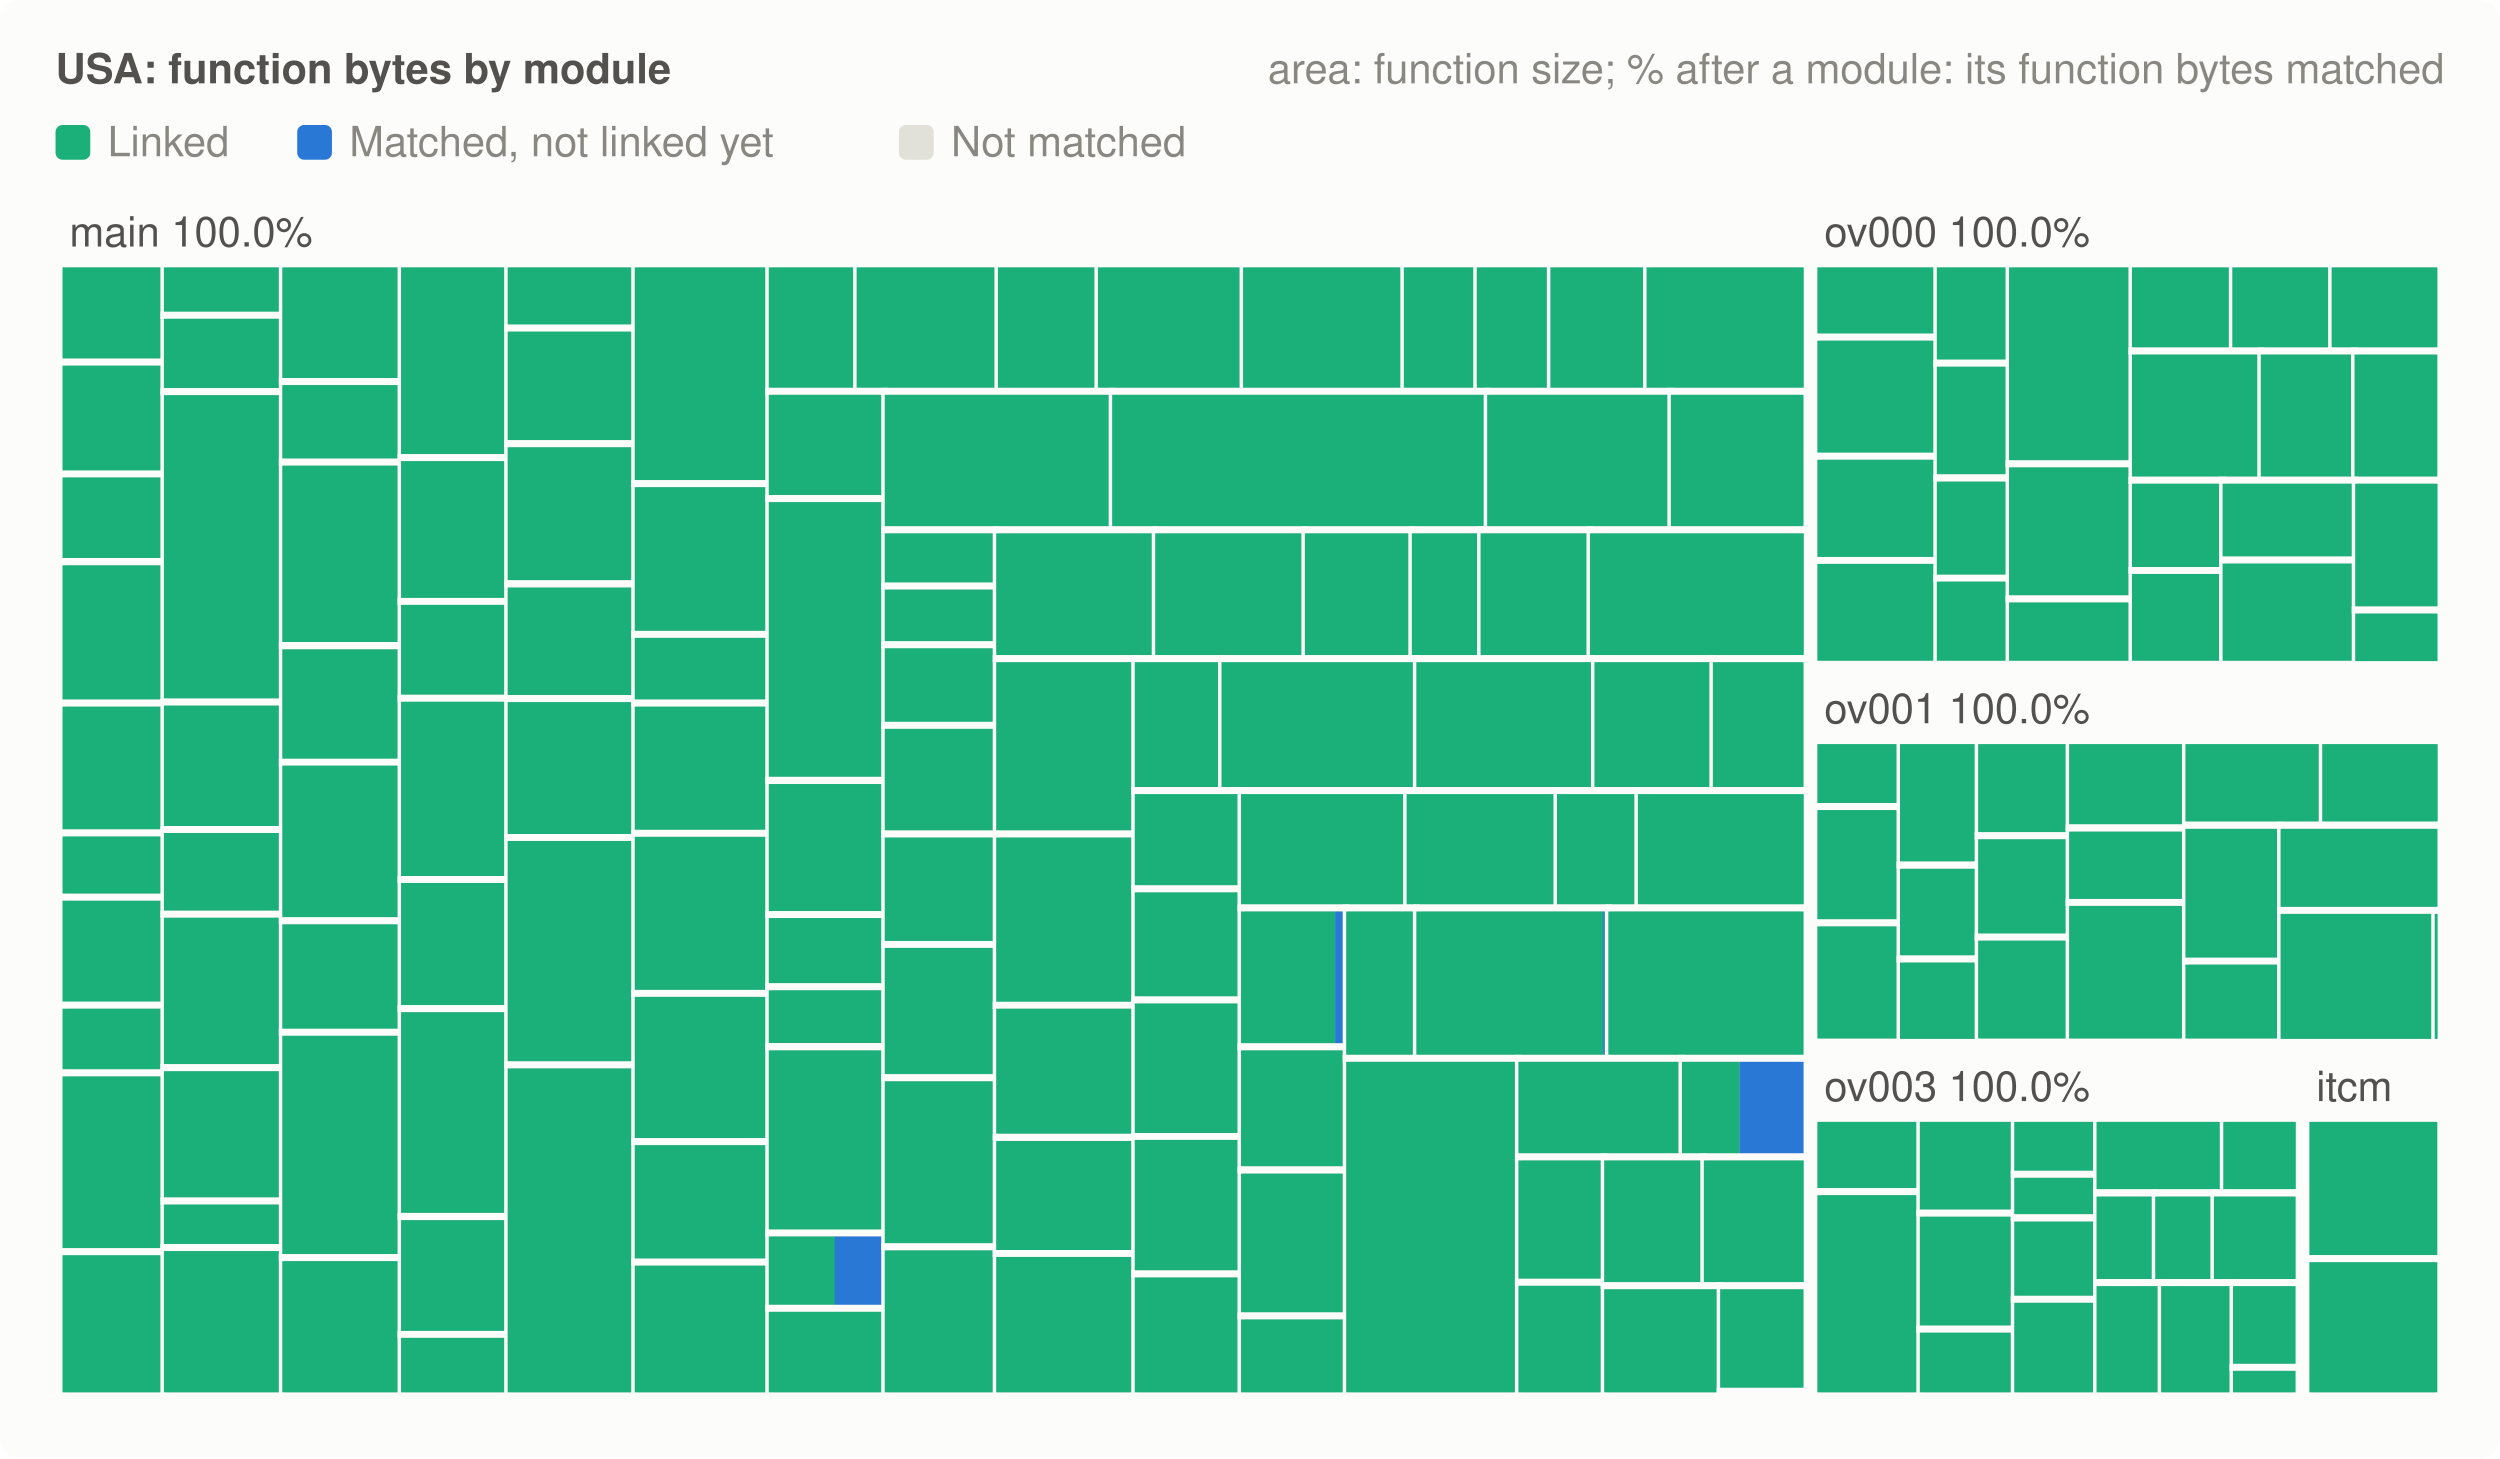
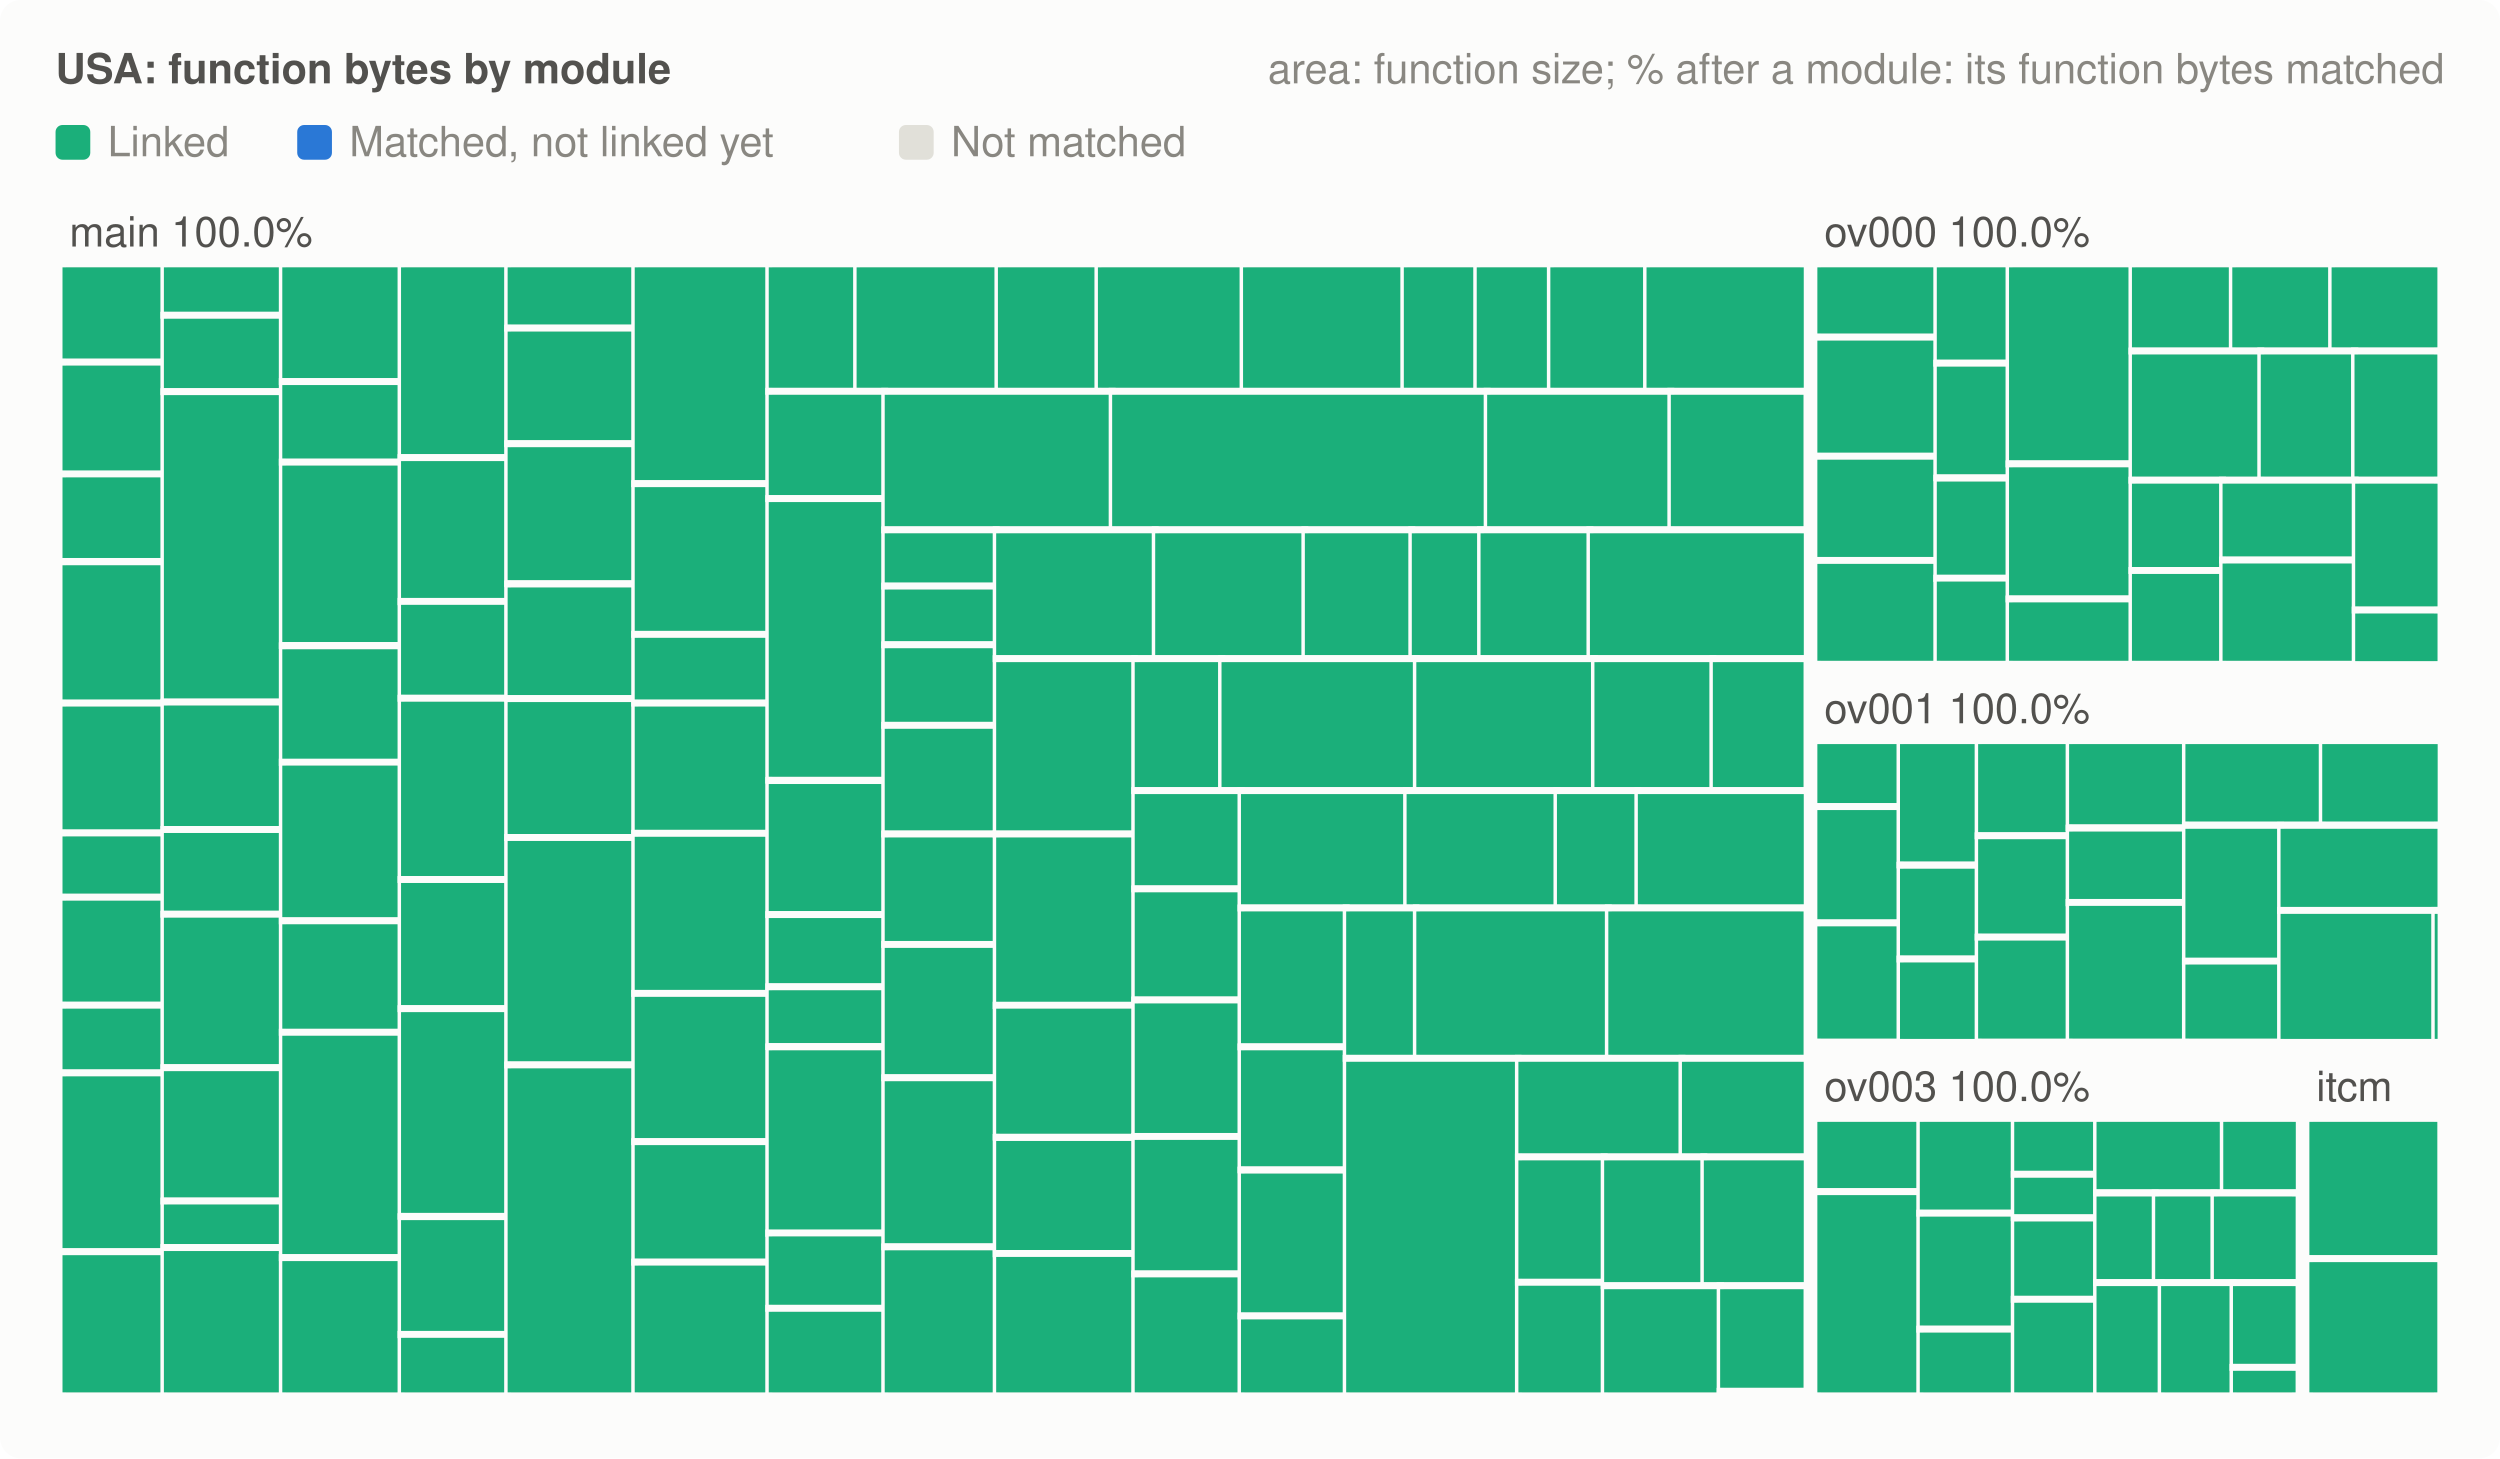
<svg xmlns="http://www.w3.org/2000/svg" viewBox="0 0 720 420" width="720" height="420" role="img" aria-label="Matched and linked code by module (USA)">
  <style>.bg{fill:#fcfcfb}.lbl{fill:#52514e}.muted{fill:#898781}.todo{fill:#e1e0d9}.gap{stroke:#fcfcfb}.matched{fill:#2a78d6}.linked{fill:#1baf7a}@media (prefers-color-scheme: dark){.bg{fill:#1a1a19}.lbl{fill:#c3c2b7}.muted{fill:#898781}.todo{fill:#2c2c2a}.gap{stroke:#1a1a19}.matched{fill:#3987e5}.linked{fill:#199e70}}text{font:12px -apple-system,BlinkMacSystemFont,'Segoe UI',Helvetica,Arial,sans-serif}.head{font-weight:600}</style>
  <rect class="bg" width="720" height="420" rx="6" />
  <text class="lbl head" x="16" y="24">USA: function bytes by module</text>
  <text class="muted" x="704" y="24" text-anchor="end">area: function size; % after a module: its function bytes matched</text>
  <rect class="linked" x="16" y="36" width="10" height="10" rx="2" />
  <text class="muted" x="31" y="45">Linked</text>
  <rect class="matched" x="85.6" y="36" width="10" height="10" rx="2" />
  <text class="muted" x="100.6" y="45">Matched, not linked yet</text>
  <rect class="todo" x="258.9" y="36" width="10" height="10" rx="2" />
  <text class="muted" x="273.9" y="45">Not matched</text>
  <rect class="todo gap" x="18.0" y="76.0" width="29.2" height="28.3" stroke-width="2" />
-   <rect class="linked" x="18.0" y="77.0" width="28.84" height="26.3" />
-   <rect class="matched" x="46.8" y="77.0" width="0.32" height="26.3" />
+   <rect class="linked" x="18.0" y="77.0" width="29.16" height="26.3" />
  <rect class="todo gap" x="18.0" y="104.3" width="29.2" height="32.3" stroke-width="2" />
  <rect class="linked" x="18.0" y="105.3" width="29.16" height="30.3" />
  <rect class="todo gap" x="18.0" y="136.5" width="29.2" height="25.2" stroke-width="2" />
  <rect class="linked" x="18.0" y="137.5" width="29.16" height="23.2" />
  <rect class="todo gap" x="18.0" y="161.8" width="29.2" height="40.7" stroke-width="2" />
  <rect class="linked" x="18.0" y="162.8" width="29.16" height="38.7" />
  <rect class="todo gap" x="18.0" y="202.5" width="29.2" height="37.4" stroke-width="2" />
  <rect class="linked" x="18.0" y="203.5" width="29.16" height="35.4" />
  <rect class="todo gap" x="18.0" y="239.9" width="29.2" height="18.5" stroke-width="2" />
  <rect class="linked" x="18.0" y="240.9" width="29.16" height="16.5" />
  <rect class="todo gap" x="18.0" y="258.4" width="29.2" height="31.1" stroke-width="2" />
  <rect class="linked" x="18.0" y="259.4" width="29.16" height="29.1" />
  <rect class="todo gap" x="18.0" y="289.5" width="29.2" height="19.5" stroke-width="2" />
  <rect class="linked" x="18.0" y="290.5" width="29.16" height="17.5" />
  <rect class="todo gap" x="18.0" y="309.0" width="29.2" height="51.5" stroke-width="2" />
  <rect class="linked" x="18.0" y="310.0" width="29.16" height="49.5" />
  <rect class="todo gap" x="18.0" y="360.5" width="29.2" height="41.5" stroke-width="2" />
  <rect class="linked" x="18.0" y="361.5" width="29.16" height="39.5" />
  <rect class="todo gap" x="47.2" y="76.0" width="34.1" height="14.8" stroke-width="2" />
  <rect class="linked" x="47.2" y="77.0" width="34.13" height="12.8" />
  <rect class="todo gap" x="47.2" y="90.8" width="34.1" height="22.0" stroke-width="2" />
  <rect class="linked" x="47.2" y="91.8" width="34.13" height="20.0" />
  <rect class="todo gap" x="47.2" y="112.8" width="34.1" height="89.4" stroke-width="2" />
  <rect class="linked" x="47.2" y="113.8" width="34.13" height="87.4" />
  <rect class="todo gap" x="47.2" y="202.2" width="34.1" height="36.7" stroke-width="2" />
  <rect class="linked" x="47.2" y="203.2" width="34.13" height="34.7" />
  <rect class="todo gap" x="47.2" y="238.9" width="34.1" height="24.4" stroke-width="2" />
  <rect class="linked" x="47.2" y="239.9" width="34.13" height="22.4" />
  <rect class="todo gap" x="47.2" y="263.3" width="34.1" height="44.2" stroke-width="2" />
  <rect class="linked" x="47.2" y="264.3" width="34.13" height="42.2" />
  <rect class="todo gap" x="47.2" y="307.5" width="34.1" height="38.4" stroke-width="2" />
  <rect class="linked" x="47.2" y="308.5" width="34.13" height="36.4" />
  <rect class="todo gap" x="47.2" y="345.9" width="34.1" height="13.4" stroke-width="2" />
  <rect class="linked" x="47.2" y="346.9" width="34.13" height="11.4" />
  <rect class="todo gap" x="47.2" y="359.3" width="34.1" height="42.7" stroke-width="2" />
  <rect class="linked" x="47.2" y="360.3" width="34.13" height="40.7" />
  <rect class="todo gap" x="81.3" y="76.0" width="34.2" height="33.9" stroke-width="2" />
  <rect class="linked" x="81.3" y="77.0" width="34.21" height="31.9" />
  <rect class="todo gap" x="81.3" y="109.9" width="34.2" height="23.2" stroke-width="2" />
  <rect class="linked" x="81.3" y="110.9" width="34.21" height="21.2" />
  <rect class="todo gap" x="81.3" y="133.1" width="34.2" height="52.8" stroke-width="2" />
  <rect class="linked" x="81.3" y="134.1" width="34.21" height="50.8" />
  <rect class="todo gap" x="81.3" y="186.0" width="34.2" height="33.6" stroke-width="2" />
  <rect class="linked" x="81.3" y="187.0" width="34.21" height="31.6" />
  <rect class="todo gap" x="81.3" y="219.5" width="34.2" height="45.7" stroke-width="2" />
  <rect class="linked" x="81.3" y="220.5" width="34.21" height="43.7" />
  <rect class="todo gap" x="81.3" y="265.2" width="34.2" height="32.1" stroke-width="2" />
  <rect class="linked" x="81.3" y="266.2" width="34.21" height="30.1" />
  <rect class="todo gap" x="81.3" y="297.3" width="34.2" height="64.9" stroke-width="2" />
  <rect class="linked" x="81.3" y="298.3" width="34.21" height="62.9" />
  <rect class="todo gap" x="81.3" y="362.2" width="34.2" height="39.8" stroke-width="2" />
  <rect class="linked" x="81.3" y="363.2" width="34.21" height="37.8" />
  <rect class="todo gap" x="115.5" y="76.0" width="30.7" height="55.8" stroke-width="2" />
  <rect class="linked" x="115.5" y="77.0" width="30.70" height="53.8" />
  <rect class="todo gap" x="115.5" y="131.8" width="30.7" height="41.5" stroke-width="2" />
  <rect class="linked" x="115.5" y="132.8" width="30.70" height="39.5" />
  <rect class="todo gap" x="115.5" y="173.2" width="30.7" height="27.9" stroke-width="2" />
  <rect class="linked" x="115.5" y="174.2" width="30.70" height="25.9" />
  <rect class="todo gap" x="115.5" y="201.1" width="30.7" height="52.2" stroke-width="2" />
  <rect class="linked" x="115.5" y="202.1" width="30.70" height="50.2" />
  <rect class="todo gap" x="115.5" y="253.3" width="30.7" height="37.2" stroke-width="2" />
  <rect class="linked" x="115.5" y="254.3" width="30.70" height="35.2" />
  <rect class="todo gap" x="115.5" y="290.5" width="30.7" height="59.8" stroke-width="2" />
  <rect class="linked" x="115.5" y="291.5" width="30.70" height="57.8" />
  <rect class="todo gap" x="115.5" y="350.4" width="30.7" height="34.0" stroke-width="2" />
  <rect class="linked" x="115.5" y="351.4" width="30.70" height="32.0" />
  <rect class="todo gap" x="115.5" y="384.3" width="30.7" height="17.7" stroke-width="2" />
  <rect class="linked" x="115.5" y="385.3" width="30.70" height="15.7" />
  <rect class="todo gap" x="146.2" y="76.0" width="36.6" height="18.5" stroke-width="2" />
  <rect class="linked" x="146.2" y="77.0" width="36.61" height="16.5" />
  <rect class="todo gap" x="146.2" y="94.5" width="36.6" height="33.3" stroke-width="2" />
  <rect class="linked" x="146.2" y="95.5" width="36.61" height="31.3" />
  <rect class="todo gap" x="146.2" y="127.8" width="36.6" height="40.3" stroke-width="2" />
  <rect class="linked" x="146.2" y="128.8" width="36.61" height="38.3" />
  <rect class="todo gap" x="146.2" y="168.2" width="36.6" height="33.0" stroke-width="2" />
  <rect class="linked" x="146.2" y="169.2" width="36.61" height="31.0" />
  <rect class="todo gap" x="146.2" y="201.2" width="36.6" height="40.0" stroke-width="2" />
  <rect class="linked" x="146.2" y="202.2" width="36.61" height="38.0" />
  <rect class="todo gap" x="146.2" y="241.2" width="36.6" height="65.5" stroke-width="2" />
  <rect class="linked" x="146.2" y="242.2" width="36.61" height="63.5" />
  <rect class="todo gap" x="146.2" y="306.7" width="36.6" height="95.3" stroke-width="2" />
  <rect class="linked" x="146.2" y="307.7" width="36.61" height="93.3" />
  <rect class="todo gap" x="182.8" y="76.0" width="38.5" height="63.3" stroke-width="2" />
  <rect class="linked" x="182.8" y="77.0" width="38.55" height="61.3" />
  <rect class="todo gap" x="182.8" y="139.3" width="38.5" height="43.4" stroke-width="2" />
  <rect class="linked" x="182.8" y="140.3" width="38.55" height="41.4" />
  <rect class="todo gap" x="182.8" y="182.7" width="38.5" height="19.8" stroke-width="2" />
  <rect class="linked" x="182.8" y="183.7" width="38.55" height="17.8" />
  <rect class="todo gap" x="182.8" y="202.5" width="38.5" height="37.5" stroke-width="2" />
  <rect class="linked" x="182.8" y="203.5" width="38.55" height="35.5" />
  <rect class="todo gap" x="182.8" y="240.0" width="38.5" height="46.1" stroke-width="2" />
  <rect class="linked" x="182.8" y="241.0" width="38.55" height="44.1" />
  <rect class="todo gap" x="182.8" y="286.1" width="38.5" height="42.7" stroke-width="2" />
  <rect class="linked" x="182.8" y="287.1" width="38.55" height="40.7" />
  <rect class="todo gap" x="182.8" y="328.8" width="38.5" height="34.7" stroke-width="2" />
  <rect class="linked" x="182.8" y="329.8" width="38.55" height="32.7" />
  <rect class="todo gap" x="182.8" y="363.5" width="38.5" height="38.5" stroke-width="2" />
  <rect class="linked" x="182.8" y="364.5" width="38.55" height="36.5" />
  <rect class="todo gap" x="221.4" y="76.0" width="25.3" height="36.7" stroke-width="2" />
  <rect class="linked" x="221.4" y="77.0" width="25.30" height="34.7" />
  <rect class="todo gap" x="246.7" y="76.0" width="40.7" height="36.7" stroke-width="2" />
  <rect class="linked" x="246.7" y="77.0" width="40.72" height="34.7" />
  <rect class="todo gap" x="287.4" y="76.0" width="28.9" height="36.7" stroke-width="2" />
  <rect class="linked" x="287.4" y="77.0" width="28.86" height="34.7" />
  <rect class="todo gap" x="316.2" y="76.0" width="41.8" height="36.7" stroke-width="2" />
  <rect class="linked" x="316.2" y="77.0" width="41.75" height="34.7" />
  <rect class="todo gap" x="358.0" y="76.0" width="46.3" height="36.7" stroke-width="2" />
  <rect class="linked" x="358.0" y="77.0" width="46.28" height="34.7" />
  <rect class="todo gap" x="404.3" y="76.0" width="21.0" height="36.7" stroke-width="2" />
  <rect class="linked" x="404.3" y="77.0" width="21.00" height="34.7" />
  <rect class="todo gap" x="425.3" y="76.0" width="21.2" height="36.7" stroke-width="2" />
  <rect class="linked" x="425.3" y="77.0" width="21.19" height="34.7" />
  <rect class="todo gap" x="446.5" y="76.0" width="27.7" height="36.7" stroke-width="2" />
  <rect class="linked" x="446.5" y="77.0" width="27.69" height="34.7" />
  <rect class="todo gap" x="474.2" y="76.0" width="45.3" height="36.7" stroke-width="2" />
  <rect class="linked" x="474.2" y="77.0" width="45.28" height="34.7" />
  <rect class="todo gap" x="221.4" y="112.7" width="33.4" height="30.9" stroke-width="2" />
  <rect class="linked" x="221.4" y="113.7" width="33.43" height="28.9" />
  <rect class="todo gap" x="221.4" y="143.6" width="33.4" height="81.1" stroke-width="2" />
  <rect class="linked" x="221.4" y="144.6" width="33.43" height="79.1" />
  <rect class="todo gap" x="221.4" y="224.8" width="33.4" height="38.6" stroke-width="2" />
  <rect class="linked" x="221.4" y="225.8" width="33.43" height="36.6" />
  <rect class="todo gap" x="221.4" y="263.4" width="33.4" height="20.8" stroke-width="2" />
  <rect class="linked" x="221.4" y="264.4" width="33.43" height="18.8" />
  <rect class="todo gap" x="221.4" y="284.2" width="33.4" height="17.2" stroke-width="2" />
  <rect class="linked" x="221.4" y="285.2" width="33.43" height="15.2" />
  <rect class="todo gap" x="221.4" y="301.5" width="33.4" height="53.7" stroke-width="2" />
  <rect class="linked" x="221.4" y="302.5" width="33.43" height="51.7" />
  <rect class="todo gap" x="221.4" y="355.1" width="33.4" height="21.7" stroke-width="2" />
-   <rect class="linked" x="221.4" y="356.1" width="19.09" height="19.7" />
-   <rect class="matched" x="240.4" y="356.1" width="14.34" height="19.7" />
+   <rect class="linked" x="221.4" y="356.1" width="33.43" height="19.7" />
  <rect class="todo gap" x="221.4" y="376.8" width="33.4" height="25.2" stroke-width="2" />
-   <rect class="linked" x="221.4" y="377.8" width="33.03" height="23.2" />
-   <rect class="matched" x="254.4" y="377.8" width="0.40" height="23.2" />
+   <rect class="linked" x="221.4" y="377.8" width="33.43" height="23.2" />
  <rect class="todo gap" x="254.8" y="112.7" width="65.5" height="39.9" stroke-width="2" />
  <rect class="linked" x="254.8" y="113.7" width="65.50" height="37.9" />
  <rect class="todo gap" x="320.3" y="112.7" width="108.0" height="39.9" stroke-width="2" />
  <rect class="linked" x="320.3" y="113.7" width="108.01" height="37.9" />
  <rect class="todo gap" x="428.3" y="112.7" width="52.9" height="39.9" stroke-width="2" />
  <rect class="linked" x="428.3" y="113.7" width="52.93" height="37.9" />
  <rect class="todo gap" x="481.2" y="112.7" width="38.2" height="39.9" stroke-width="2" />
  <rect class="linked" x="481.2" y="113.7" width="38.21" height="37.9" />
  <rect class="todo gap" x="254.8" y="152.6" width="32.1" height="16.2" stroke-width="2" />
  <rect class="linked" x="254.8" y="153.6" width="32.14" height="14.2" />
  <rect class="todo gap" x="254.8" y="168.8" width="32.1" height="16.9" stroke-width="2" />
  <rect class="linked" x="254.8" y="169.8" width="32.14" height="14.9" />
  <rect class="todo gap" x="254.8" y="185.7" width="32.1" height="23.2" stroke-width="2" />
  <rect class="linked" x="254.8" y="186.7" width="32.14" height="21.2" />
  <rect class="todo gap" x="254.8" y="208.9" width="32.1" height="31.3" stroke-width="2" />
  <rect class="linked" x="254.8" y="209.9" width="32.14" height="29.3" />
  <rect class="todo gap" x="254.8" y="240.2" width="32.1" height="31.8" stroke-width="2" />
  <rect class="linked" x="254.8" y="241.2" width="32.14" height="29.8" />
  <rect class="todo gap" x="254.8" y="272.0" width="32.1" height="38.4" stroke-width="2" />
  <rect class="linked" x="254.8" y="273.0" width="32.14" height="36.4" />
  <rect class="todo gap" x="254.8" y="310.4" width="32.1" height="48.7" stroke-width="2" />
  <rect class="linked" x="254.8" y="311.4" width="32.14" height="46.7" />
  <rect class="todo gap" x="254.8" y="359.1" width="32.1" height="42.9" stroke-width="2" />
  <rect class="linked" x="254.8" y="360.1" width="32.14" height="40.9" />
  <rect class="todo gap" x="286.9" y="152.6" width="45.8" height="37.1" stroke-width="2" />
  <rect class="linked" x="286.9" y="153.6" width="45.77" height="35.1" />
  <rect class="todo gap" x="332.7" y="152.6" width="43.1" height="37.1" stroke-width="2" />
  <rect class="linked" x="332.7" y="153.6" width="43.08" height="35.1" />
  <rect class="todo gap" x="375.8" y="152.6" width="30.8" height="37.1" stroke-width="2" />
  <rect class="linked" x="375.8" y="153.6" width="30.79" height="35.1" />
  <rect class="todo gap" x="406.6" y="152.6" width="19.8" height="37.1" stroke-width="2" />
  <rect class="linked" x="406.6" y="153.6" width="19.83" height="35.1" />
  <rect class="todo gap" x="426.4" y="152.6" width="31.5" height="37.1" stroke-width="2" />
  <rect class="linked" x="426.4" y="153.6" width="31.46" height="35.1" />
  <rect class="todo gap" x="457.9" y="152.6" width="61.6" height="37.1" stroke-width="2" />
  <rect class="linked" x="457.9" y="153.6" width="61.59" height="35.1" />
  <rect class="todo gap" x="286.9" y="189.7" width="39.8" height="50.5" stroke-width="2" />
  <rect class="linked" x="286.9" y="190.7" width="39.82" height="48.5" />
  <rect class="todo gap" x="286.9" y="240.2" width="39.8" height="49.4" stroke-width="2" />
  <rect class="linked" x="286.9" y="241.2" width="39.82" height="47.4" />
  <rect class="todo gap" x="286.9" y="289.5" width="39.8" height="38.0" stroke-width="2" />
  <rect class="linked" x="286.9" y="290.5" width="39.82" height="36.0" />
  <rect class="todo gap" x="286.9" y="327.6" width="39.8" height="33.5" stroke-width="2" />
  <rect class="linked" x="286.9" y="328.6" width="39.82" height="31.5" />
  <rect class="todo gap" x="286.9" y="361.0" width="39.8" height="41.0" stroke-width="2" />
  <rect class="linked" x="286.9" y="362.0" width="39.82" height="39.0" />
  <rect class="todo gap" x="326.8" y="189.7" width="25.1" height="38.0" stroke-width="2" />
  <rect class="linked" x="326.8" y="190.7" width="25.08" height="36.0" />
  <rect class="todo gap" x="351.8" y="189.7" width="56.1" height="38.0" stroke-width="2" />
  <rect class="linked" x="351.8" y="190.7" width="56.08" height="36.0" />
  <rect class="todo gap" x="407.9" y="189.7" width="51.3" height="38.0" stroke-width="2" />
  <rect class="linked" x="407.9" y="190.7" width="51.33" height="36.0" />
  <rect class="todo gap" x="459.2" y="189.7" width="34.1" height="38.0" stroke-width="2" />
  <rect class="linked" x="459.2" y="190.7" width="34.08" height="36.0" />
  <rect class="todo gap" x="493.3" y="189.7" width="26.1" height="38.0" stroke-width="2" />
  <rect class="linked" x="493.3" y="190.7" width="26.12" height="36.0" />
  <rect class="todo gap" x="326.8" y="227.7" width="30.7" height="28.3" stroke-width="2" />
  <rect class="linked" x="326.8" y="228.7" width="30.68" height="26.3" />
  <rect class="todo gap" x="326.8" y="256.0" width="30.7" height="32.0" stroke-width="2" />
  <rect class="linked" x="326.8" y="257.0" width="30.68" height="30.0" />
  <rect class="todo gap" x="326.8" y="288.0" width="30.7" height="39.3" stroke-width="2" />
  <rect class="linked" x="326.8" y="289.0" width="30.68" height="37.3" />
  <rect class="todo gap" x="326.8" y="327.3" width="30.7" height="39.6" stroke-width="2" />
  <rect class="linked" x="326.8" y="328.3" width="30.68" height="37.6" />
  <rect class="todo gap" x="326.8" y="366.9" width="30.7" height="35.1" stroke-width="2" />
  <rect class="linked" x="326.8" y="367.9" width="30.68" height="33.1" />
  <rect class="todo gap" x="357.4" y="227.7" width="47.7" height="33.8" stroke-width="2" />
  <rect class="linked" x="357.4" y="228.7" width="47.65" height="31.8" />
  <rect class="todo gap" x="405.1" y="227.7" width="43.3" height="33.8" stroke-width="2" />
  <rect class="linked" x="405.1" y="228.7" width="43.31" height="31.8" />
  <rect class="todo gap" x="448.4" y="227.7" width="23.3" height="33.8" stroke-width="2" />
  <rect class="linked" x="448.4" y="228.7" width="23.27" height="31.8" />
  <rect class="todo gap" x="471.7" y="227.7" width="47.8" height="33.8" stroke-width="2" />
  <rect class="linked" x="471.7" y="228.7" width="47.78" height="31.8" />
  <rect class="todo gap" x="357.4" y="261.5" width="30.3" height="40.0" stroke-width="2" />
-   <rect class="linked" x="357.4" y="262.5" width="27.08" height="38.0" />
-   <rect class="matched" x="384.5" y="262.5" width="3.23" height="38.0" />
+   <rect class="linked" x="357.4" y="262.5" width="30.31" height="38.0" />
  <rect class="todo gap" x="357.4" y="301.5" width="30.3" height="35.4" stroke-width="2" />
  <rect class="linked" x="357.4" y="302.5" width="30.31" height="33.4" />
  <rect class="todo gap" x="357.4" y="337.0" width="30.3" height="42.0" stroke-width="2" />
  <rect class="linked" x="357.4" y="338.0" width="30.31" height="40.0" />
  <rect class="todo gap" x="357.4" y="379.0" width="30.3" height="23.0" stroke-width="2" />
  <rect class="linked" x="357.4" y="380.0" width="30.31" height="21.0" />
  <rect class="todo gap" x="387.7" y="261.5" width="20.1" height="43.3" stroke-width="2" />
  <rect class="linked" x="387.7" y="262.5" width="20.14" height="41.3" />
  <rect class="todo gap" x="407.9" y="261.5" width="55.3" height="43.3" stroke-width="2" />
-   <rect class="linked" x="407.9" y="262.5" width="53.81" height="41.3" />
-   <rect class="matched" x="461.7" y="262.5" width="1.52" height="41.3" />
+   <rect class="linked" x="407.9" y="262.5" width="55.33" height="41.3" />
  <rect class="todo gap" x="463.2" y="261.5" width="56.2" height="43.3" stroke-width="2" />
  <rect class="linked" x="463.2" y="262.5" width="56.23" height="41.3" />
  <rect class="todo gap" x="387.7" y="304.8" width="49.5" height="97.2" stroke-width="2" />
  <rect class="linked" x="387.7" y="305.8" width="49.53" height="95.2" />
  <rect class="todo gap" x="437.3" y="304.8" width="47.1" height="28.4" stroke-width="2" />
  <rect class="linked" x="437.3" y="305.8" width="47.11" height="26.4" />
  <rect class="todo gap" x="484.4" y="304.8" width="35.1" height="28.4" stroke-width="2" />
-   <rect class="linked" x="484.4" y="305.8" width="16.63" height="26.4" />
-   <rect class="matched" x="501.0" y="305.8" width="18.43" height="26.4" />
+   <rect class="linked" x="484.4" y="305.8" width="35.06" height="26.4" />
  <rect class="todo gap" x="437.3" y="333.2" width="24.7" height="36.1" stroke-width="2" />
  <rect class="linked" x="437.3" y="334.2" width="24.69" height="34.1" />
  <rect class="todo gap" x="437.3" y="369.3" width="24.7" height="32.7" stroke-width="2" />
  <rect class="linked" x="437.3" y="370.3" width="24.69" height="30.7" />
  <rect class="todo gap" x="462.0" y="333.2" width="28.7" height="37.1" stroke-width="2" />
  <rect class="linked" x="462.0" y="334.2" width="28.71" height="35.1" />
  <rect class="todo gap" x="490.7" y="333.2" width="28.8" height="37.1" stroke-width="2" />
  <rect class="linked" x="490.7" y="334.2" width="28.78" height="35.1" />
  <rect class="todo gap" x="462.0" y="370.3" width="33.5" height="31.7" stroke-width="2" />
  <rect class="linked" x="462.0" y="371.3" width="33.46" height="29.7" />
  <rect class="todo gap" x="495.4" y="370.3" width="24.0" height="30.4" stroke-width="2" />
  <rect class="linked" x="495.4" y="371.3" width="24.02" height="28.4" />
  <rect class="todo gap" x="495.4" y="400.7" width="24.0" height="1.3" stroke-width="2" />
  <rect class="linked" x="495.4" y="401.7" width="24.02" height="0.0" />
  <text class="lbl" x="20.0" y="71.0">main 100.0%</text>
  <rect class="todo gap" x="523.4" y="76.0" width="34.4" height="21.1" stroke-width="2" />
  <rect class="linked" x="523.4" y="77.0" width="34.38" height="19.1" />
  <rect class="todo gap" x="523.4" y="97.1" width="34.4" height="34.3" stroke-width="2" />
  <rect class="linked" x="523.4" y="98.1" width="34.38" height="32.3" />
  <rect class="todo gap" x="523.4" y="131.4" width="34.4" height="30.1" stroke-width="2" />
  <rect class="linked" x="523.4" y="132.4" width="34.38" height="28.1" />
  <rect class="todo gap" x="523.4" y="161.4" width="34.4" height="29.9" stroke-width="2" />
  <rect class="linked" x="523.4" y="162.4" width="34.38" height="27.9" />
  <rect class="todo gap" x="557.8" y="76.0" width="20.8" height="28.6" stroke-width="2" />
  <rect class="linked" x="557.8" y="77.0" width="20.82" height="26.6" />
  <rect class="todo gap" x="557.8" y="104.6" width="20.8" height="33.0" stroke-width="2" />
  <rect class="linked" x="557.8" y="105.6" width="20.82" height="31.0" />
  <rect class="todo gap" x="557.8" y="137.7" width="20.8" height="28.9" stroke-width="2" />
  <rect class="linked" x="557.8" y="138.7" width="20.82" height="26.9" />
  <rect class="todo gap" x="557.8" y="166.5" width="20.8" height="24.8" stroke-width="2" />
  <rect class="linked" x="557.8" y="167.5" width="20.82" height="22.8" />
  <rect class="todo gap" x="578.6" y="76.0" width="35.3" height="57.6" stroke-width="2" />
  <rect class="linked" x="578.6" y="77.0" width="35.34" height="55.6" />
  <rect class="todo gap" x="578.6" y="133.6" width="35.3" height="38.9" stroke-width="2" />
  <rect class="linked" x="578.6" y="134.6" width="35.34" height="36.9" />
  <rect class="todo gap" x="578.6" y="172.5" width="35.3" height="18.8" stroke-width="2" />
  <rect class="linked" x="578.6" y="173.5" width="35.34" height="16.8" />
  <rect class="todo gap" x="614.0" y="76.0" width="28.9" height="25.1" stroke-width="2" />
  <rect class="linked" x="614.0" y="77.0" width="28.88" height="23.1" />
  <rect class="todo gap" x="642.9" y="76.0" width="28.7" height="25.1" stroke-width="2" />
  <rect class="linked" x="642.9" y="77.0" width="28.67" height="23.1" />
  <rect class="todo gap" x="671.5" y="76.0" width="30.5" height="25.1" stroke-width="2" />
  <rect class="linked" x="671.5" y="77.0" width="30.47" height="23.1" />
  <rect class="todo gap" x="614.0" y="101.1" width="37.1" height="37.2" stroke-width="2" />
  <rect class="linked" x="614.0" y="102.1" width="37.08" height="35.2" />
  <rect class="todo gap" x="651.1" y="101.1" width="27.1" height="37.2" stroke-width="2" />
  <rect class="linked" x="651.1" y="102.1" width="27.08" height="35.2" />
  <rect class="todo gap" x="678.1" y="101.1" width="23.9" height="37.2" stroke-width="2" />
  <rect class="linked" x="678.1" y="102.1" width="23.86" height="35.2" />
  <rect class="todo gap" x="614.0" y="138.3" width="26.1" height="26.0" stroke-width="2" />
  <rect class="linked" x="614.0" y="139.3" width="26.13" height="24.0" />
  <rect class="todo gap" x="614.0" y="164.3" width="26.1" height="27.0" stroke-width="2" />
  <rect class="linked" x="614.0" y="165.3" width="26.13" height="25.0" />
  <rect class="todo gap" x="640.1" y="138.3" width="38.2" height="23.0" stroke-width="2" />
  <rect class="linked" x="640.1" y="139.3" width="38.18" height="21.0" />
  <rect class="todo gap" x="640.1" y="161.3" width="38.2" height="30.0" stroke-width="2" />
  <rect class="linked" x="640.1" y="162.3" width="38.18" height="28.0" />
  <rect class="todo gap" x="678.3" y="138.3" width="23.7" height="37.4" stroke-width="2" />
  <rect class="linked" x="678.3" y="139.3" width="23.71" height="35.4" />
  <rect class="todo gap" x="678.3" y="175.7" width="23.7" height="15.7" stroke-width="2" />
  <rect class="linked" x="678.3" y="176.7" width="23.71" height="13.7" />
  <text class="lbl" x="525.4" y="71.0">ov000 100.0%</text>
  <rect class="todo gap" x="523.4" y="213.3" width="23.8" height="19.0" stroke-width="2" />
  <rect class="linked" x="523.4" y="214.3" width="23.78" height="17.0" />
  <rect class="todo gap" x="523.4" y="232.3" width="23.8" height="33.5" stroke-width="2" />
  <rect class="linked" x="523.4" y="233.3" width="23.78" height="31.5" />
  <rect class="todo gap" x="523.4" y="265.8" width="23.8" height="34.3" stroke-width="2" />
  <rect class="linked" x="523.4" y="266.8" width="23.78" height="32.3" />
  <rect class="todo gap" x="547.2" y="213.3" width="22.5" height="35.8" stroke-width="2" />
  <rect class="linked" x="547.2" y="214.3" width="22.51" height="33.8" />
  <rect class="todo gap" x="547.2" y="249.2" width="22.5" height="27.0" stroke-width="2" />
  <rect class="linked" x="547.2" y="250.2" width="22.51" height="25.0" />
  <rect class="todo gap" x="547.2" y="276.2" width="22.5" height="24.0" stroke-width="2" />
  <rect class="linked" x="547.2" y="277.2" width="22.51" height="22.0" />
  <rect class="todo gap" x="569.7" y="213.3" width="26.1" height="27.4" stroke-width="2" />
  <rect class="linked" x="569.7" y="214.3" width="26.12" height="25.4" />
  <rect class="todo gap" x="569.7" y="240.7" width="26.1" height="29.2" stroke-width="2" />
  <rect class="linked" x="569.7" y="241.7" width="26.12" height="27.2" />
  <rect class="todo gap" x="569.7" y="269.9" width="26.1" height="30.2" stroke-width="2" />
  <rect class="linked" x="569.7" y="270.9" width="26.12" height="28.2" />
  <rect class="todo gap" x="595.9" y="213.3" width="33.6" height="25.1" stroke-width="2" />
  <rect class="linked" x="595.9" y="214.3" width="33.56" height="23.1" />
  <rect class="todo gap" x="595.9" y="238.5" width="33.6" height="21.5" stroke-width="2" />
  <rect class="linked" x="595.9" y="239.5" width="33.56" height="19.5" />
  <rect class="todo gap" x="595.9" y="259.9" width="33.6" height="40.2" stroke-width="2" />
  <rect class="linked" x="595.9" y="260.9" width="33.56" height="38.2" />
  <rect class="todo gap" x="629.4" y="213.3" width="39.3" height="24.3" stroke-width="2" />
  <rect class="linked" x="629.4" y="214.3" width="39.33" height="22.3" />
  <rect class="todo gap" x="668.8" y="213.3" width="33.2" height="24.3" stroke-width="2" />
  <rect class="linked" x="668.8" y="214.3" width="33.25" height="22.3" />
  <rect class="todo gap" x="629.4" y="237.7" width="27.4" height="39.2" stroke-width="2" />
  <rect class="linked" x="629.4" y="238.7" width="27.38" height="37.2" />
  <rect class="todo gap" x="629.4" y="276.8" width="27.4" height="23.3" stroke-width="2" />
  <rect class="linked" x="629.4" y="277.8" width="27.38" height="21.3" />
  <rect class="todo gap" x="656.8" y="237.7" width="45.2" height="24.5" stroke-width="2" />
  <rect class="linked" x="656.8" y="238.7" width="45.20" height="22.5" />
  <rect class="todo gap" x="656.8" y="262.2" width="44.4" height="38.0" stroke-width="2" />
  <rect class="linked" x="656.8" y="263.2" width="44.37" height="36.0" />
  <rect class="todo gap" x="701.2" y="262.2" width="0.8" height="38.0" stroke-width="2" />
  <rect class="linked" x="701.2" y="263.2" width="0.83" height="36.0" />
  <text class="lbl" x="525.4" y="208.3">ov001 100.0%</text>
  <rect class="todo gap" x="523.4" y="322.1" width="29.5" height="21.1" stroke-width="2" />
  <rect class="linked" x="523.4" y="323.1" width="29.49" height="19.1" />
  <rect class="todo gap" x="523.4" y="343.2" width="29.5" height="58.8" stroke-width="2" />
  <rect class="linked" x="523.4" y="344.2" width="29.49" height="56.8" />
  <rect class="todo gap" x="552.9" y="322.1" width="27.2" height="27.3" stroke-width="2" />
  <rect class="linked" x="552.9" y="323.1" width="27.16" height="25.3" />
  <rect class="todo gap" x="552.9" y="349.4" width="27.2" height="33.4" stroke-width="2" />
  <rect class="linked" x="552.9" y="350.4" width="27.16" height="31.4" />
  <rect class="todo gap" x="552.9" y="382.8" width="27.2" height="19.2" stroke-width="2" />
  <rect class="linked" x="552.9" y="383.8" width="27.16" height="17.2" />
  <rect class="todo gap" x="580.1" y="322.1" width="23.7" height="16.1" stroke-width="2" />
  <rect class="linked" x="580.1" y="323.1" width="23.70" height="14.1" />
  <rect class="todo gap" x="580.1" y="338.2" width="23.7" height="12.5" stroke-width="2" />
  <rect class="linked" x="580.1" y="339.2" width="23.70" height="10.5" />
  <rect class="todo gap" x="580.1" y="350.8" width="23.7" height="23.4" stroke-width="2" />
  <rect class="linked" x="580.1" y="351.8" width="23.70" height="21.4" />
  <rect class="todo gap" x="580.1" y="374.2" width="23.7" height="27.8" stroke-width="2" />
  <rect class="linked" x="580.1" y="375.2" width="23.70" height="25.8" />
  <rect class="todo gap" x="603.8" y="322.1" width="36.5" height="21.4" stroke-width="2" />
  <rect class="linked" x="603.8" y="323.1" width="36.46" height="19.4" />
  <rect class="todo gap" x="640.3" y="322.1" width="20.9" height="21.4" stroke-width="2" />
  <rect class="linked" x="640.3" y="323.1" width="20.89" height="19.4" />
  <rect class="todo gap" x="603.8" y="343.6" width="16.9" height="25.8" stroke-width="2" />
  <rect class="linked" x="603.8" y="344.6" width="16.88" height="23.8" />
  <rect class="todo gap" x="620.7" y="343.6" width="16.9" height="25.8" stroke-width="2" />
  <rect class="linked" x="620.7" y="344.6" width="16.92" height="23.8" />
  <rect class="todo gap" x="637.6" y="343.6" width="23.5" height="25.8" stroke-width="2" />
  <rect class="linked" x="637.6" y="344.6" width="23.55" height="23.8" />
  <rect class="todo gap" x="603.8" y="369.4" width="18.6" height="32.6" stroke-width="2" />
  <rect class="linked" x="603.8" y="370.4" width="18.63" height="30.6" />
  <rect class="todo gap" x="622.4" y="369.4" width="20.7" height="32.6" stroke-width="2" />
  <rect class="linked" x="622.4" y="370.4" width="20.69" height="30.6" />
  <rect class="todo gap" x="643.1" y="369.4" width="18.0" height="24.4" stroke-width="2" />
  <rect class="linked" x="643.1" y="370.4" width="18.03" height="22.4" />
  <rect class="todo gap" x="643.1" y="393.8" width="18.0" height="8.2" stroke-width="2" />
  <rect class="linked" x="643.1" y="394.8" width="18.03" height="6.2" />
  <text class="lbl" x="525.4" y="317.1">ov003 100.0%</text>
  <rect class="todo gap" x="665.1" y="322.1" width="36.9" height="40.4" stroke-width="2" />
  <rect class="linked" x="665.1" y="323.1" width="36.85" height="38.4" />
  <rect class="todo gap" x="665.1" y="362.5" width="36.9" height="39.5" stroke-width="2" />
  <rect class="linked" x="665.1" y="363.5" width="36.85" height="37.5" />
  <text class="lbl" x="667.1" y="317.1">itcm</text>
</svg>
